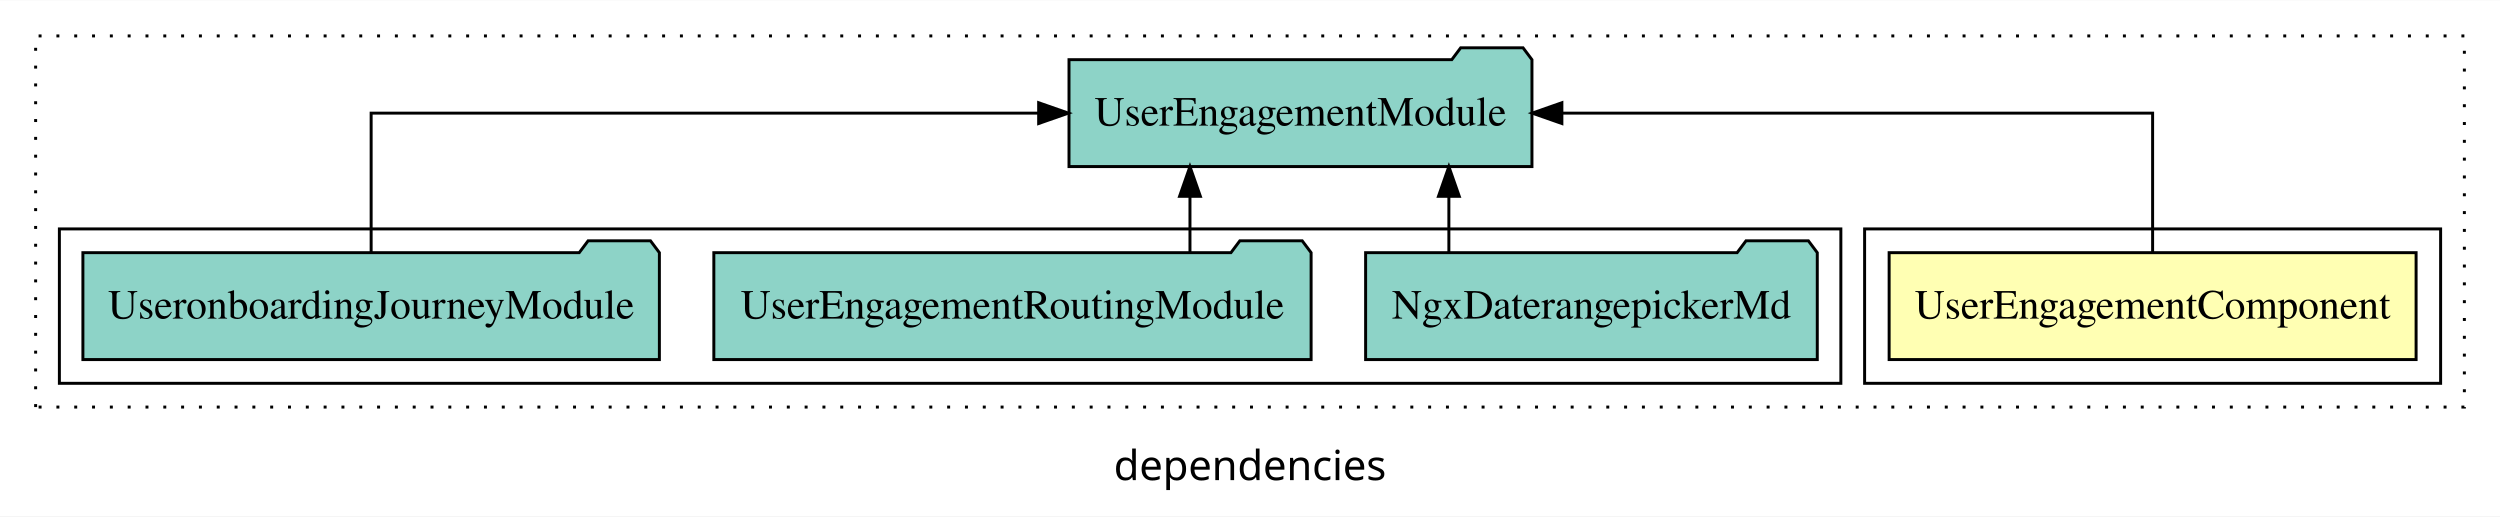
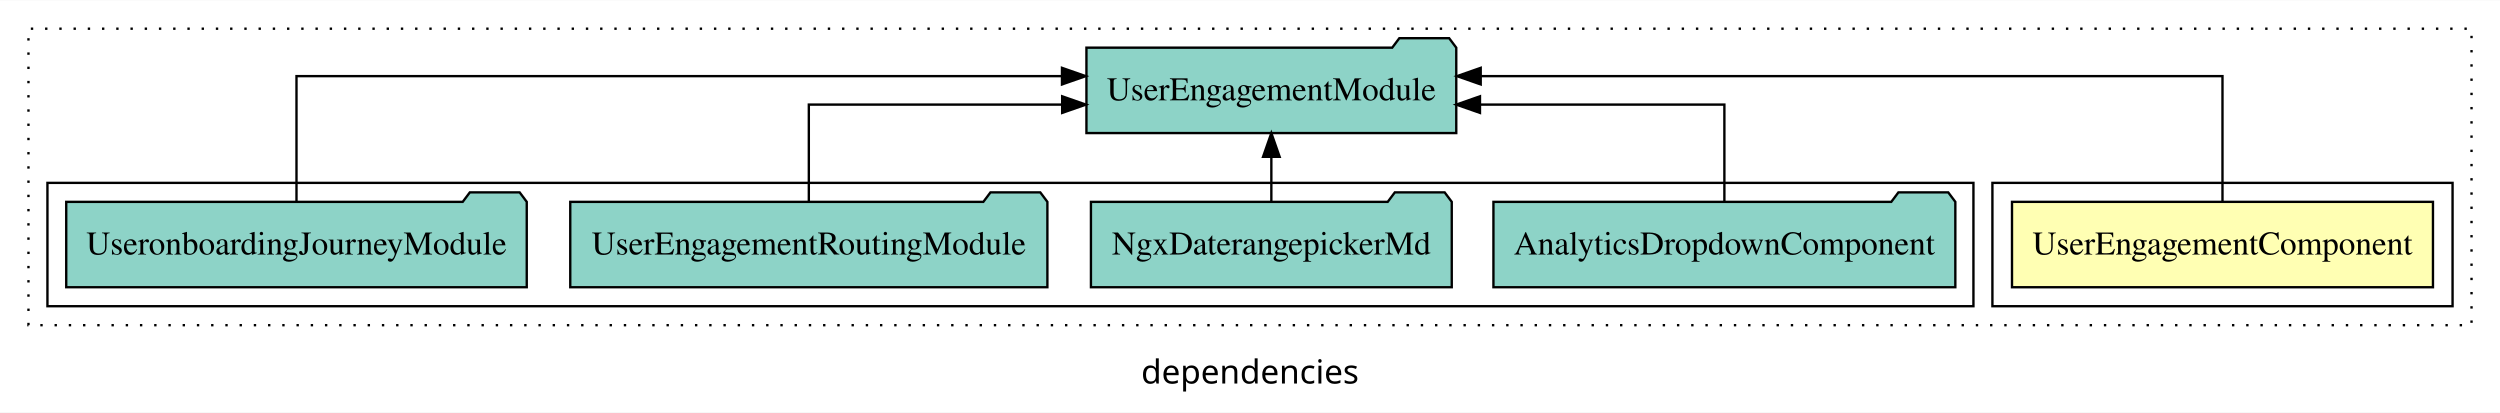
- <svg xmlns="http://www.w3.org/2000/svg" width="842pt" height="174pt" viewBox="0.00 0.00 842.00 173.80">
+ <svg xmlns="http://www.w3.org/2000/svg" width="1054pt" height="174pt" viewBox="0.00 0.00 1054.00 173.80">
  <g id="graph0" class="graph" transform="scale(1 1) rotate(0) translate(4 169.8)">
-     <polygon fill="white" stroke="transparent" points="-4,4 -4,-169.8 838,-169.8 838,4 -4,4" />
-     <text text-anchor="middle" x="417" y="-8.2" font-family="sans-serif" font-size="14.00">dependencies</text>
+     <polygon fill="white" stroke="transparent" points="-4,4 -4,-169.8 1050,-169.8 1050,4 -4,4" />
+     <text text-anchor="middle" x="523" y="-8.2" font-family="sans-serif" font-size="14.00">dependencies</text>
    <g id="clust1" class="cluster">
-       <polygon fill="none" stroke="black" stroke-dasharray="1,5" points="8,-32.8 8,-157.8 826,-157.8 826,-32.8 8,-32.8" />
+       <polygon fill="none" stroke="black" stroke-dasharray="1,5" points="8,-32.8 8,-157.8 1038,-157.8 1038,-32.8 8,-32.8" />
    </g>
    <g id="clust2" class="cluster">
-       <polygon fill="none" stroke="black" points="624,-40.8 624,-92.8 818,-92.8 818,-40.8 624,-40.8" />
+       <polygon fill="none" stroke="black" points="836,-40.8 836,-92.8 1030,-92.8 1030,-40.8 836,-40.8" />
    </g>
    <g id="clust4" class="cluster">
-       <polygon fill="none" stroke="black" points="16,-40.8 16,-92.8 616,-92.8 616,-40.8 16,-40.8" />
+       <polygon fill="none" stroke="black" points="16,-40.8 16,-92.8 828,-92.8 828,-40.8 16,-40.8" />
    </g>
    <g id="node1" class="node">
-       <polygon fill="#ffffb3" stroke="black" points="809.74,-84.8 632.26,-84.8 632.26,-48.8 809.74,-48.8 809.74,-84.8" />
-       <text text-anchor="middle" x="721" y="-62.6" font-family="Times,serif" font-size="14.00">UserEngagementComponent</text>
+       <polygon fill="#ffffb3" stroke="black" points="1021.74,-84.8 844.26,-84.8 844.26,-48.8 1021.74,-48.8 1021.74,-84.8" />
+       <text text-anchor="middle" x="933" y="-62.6" font-family="Times,serif" font-size="14.00">UserEngagementComponent</text>
    </g>
    <g id="node2" class="node">
-       <polygon fill="#8dd3c7" stroke="black" points="511.96,-149.8 508.96,-153.8 487.96,-153.8 484.96,-149.8 356.04,-149.8 356.04,-113.8 511.96,-113.8 511.96,-149.8" />
-       <text text-anchor="middle" x="434" y="-127.6" font-family="Times,serif" font-size="14.00">UserEngagementModule</text>
+       <polygon fill="#8dd3c7" stroke="black" points="609.96,-149.8 606.96,-153.8 585.96,-153.8 582.96,-149.8 454.04,-149.8 454.04,-113.8 609.96,-113.8 609.96,-149.8" />
+       <text text-anchor="middle" x="532" y="-127.6" font-family="Times,serif" font-size="14.00">UserEngagementModule</text>
    </g>
    <g id="edge1" class="edge">
-       <path fill="none" stroke="black" d="M721,-84.91C721,-104.14 721,-131.8 721,-131.8 721,-131.8 522.04,-131.8 522.04,-131.8" />
-       <polygon fill="black" stroke="black" points="522.04,-128.3 512.04,-131.8 522.04,-135.3 522.04,-128.3" />
+       <path fill="none" stroke="black" d="M933,-85.08C933,-106.12 933,-137.8 933,-137.8 933,-137.8 620.27,-137.8 620.27,-137.8" />
+       <polygon fill="black" stroke="black" points="620.27,-134.3 610.27,-137.8 620.27,-141.3 620.27,-134.3" />
    </g>
    <g id="node3" class="node">
+       <polygon fill="#8dd3c7" stroke="black" points="820.37,-84.8 817.37,-88.8 796.37,-88.8 793.37,-84.8 625.63,-84.8 625.63,-48.8 820.37,-48.8 820.37,-84.8" />
+       <text text-anchor="middle" x="723" y="-62.6" font-family="Times,serif" font-size="14.00">AnalyticsDropdownComponent</text>
+     </g>
+     <g id="edge2" class="edge">
+       <path fill="none" stroke="black" d="M723,-84.82C723,-102.17 723,-125.8 723,-125.8 723,-125.8 619.96,-125.8 619.96,-125.8" />
+       <polygon fill="black" stroke="black" points="619.96,-122.3 609.96,-125.8 619.96,-129.3 619.96,-122.3" />
+     </g>
+     <g id="node4" class="node">
      <polygon fill="#8dd3c7" stroke="black" points="608.06,-84.8 605.06,-88.8 584.06,-88.8 581.06,-84.8 455.94,-84.8 455.94,-48.8 608.06,-48.8 608.06,-84.8" />
      <text text-anchor="middle" x="532" y="-62.6" font-family="Times,serif" font-size="14.00">NgxDaterangepickerMd</text>
    </g>
-     <g id="edge2" class="edge">
-       <path fill="none" stroke="black" d="M483.98,-84.91C483.98,-84.91 483.98,-103.79 483.98,-103.79" />
-       <polygon fill="black" stroke="black" points="480.48,-103.79 483.98,-113.79 487.48,-103.79 480.48,-103.79" />
+     <g id="edge3" class="edge">
+       <path fill="none" stroke="black" d="M532,-84.91C532,-84.91 532,-103.79 532,-103.79" />
+       <polygon fill="black" stroke="black" points="528.5,-103.79 532,-113.79 535.5,-103.79 528.5,-103.79" />
    </g>
-     <g id="node4" class="node">
+     <g id="node5" class="node">
      <polygon fill="#8dd3c7" stroke="black" points="437.58,-84.8 434.58,-88.8 413.58,-88.8 410.58,-84.8 236.42,-84.8 236.42,-48.8 437.58,-48.8 437.58,-84.8" />
      <text text-anchor="middle" x="337" y="-62.6" font-family="Times,serif" font-size="14.00">UserEngagementRoutingModule</text>
    </g>
-     <g id="edge3" class="edge">
-       <path fill="none" stroke="black" d="M396.78,-84.91C396.78,-84.91 396.78,-103.79 396.78,-103.79" />
-       <polygon fill="black" stroke="black" points="393.28,-103.79 396.78,-113.79 400.28,-103.79 393.28,-103.79" />
+     <g id="edge4" class="edge">
+       <path fill="none" stroke="black" d="M337,-84.82C337,-102.17 337,-125.8 337,-125.8 337,-125.8 443.81,-125.8 443.81,-125.8" />
+       <polygon fill="black" stroke="black" points="443.81,-129.3 453.81,-125.8 443.81,-122.3 443.81,-129.3" />
    </g>
-     <g id="node5" class="node">
+     <g id="node6" class="node">
      <polygon fill="#8dd3c7" stroke="black" points="218.08,-84.8 215.08,-88.8 194.08,-88.8 191.08,-84.8 23.92,-84.8 23.92,-48.8 218.08,-48.8 218.08,-84.8" />
      <text text-anchor="middle" x="121" y="-62.6" font-family="Times,serif" font-size="14.00">UseronboardingJourneyModule</text>
    </g>
-     <g id="edge4" class="edge">
-       <path fill="none" stroke="black" d="M121,-84.91C121,-104.14 121,-131.8 121,-131.8 121,-131.8 345.82,-131.8 345.82,-131.8" />
-       <polygon fill="black" stroke="black" points="345.82,-135.3 355.82,-131.8 345.82,-128.3 345.82,-135.3" />
+     <g id="edge5" class="edge">
+       <path fill="none" stroke="black" d="M121,-85.08C121,-106.12 121,-137.8 121,-137.8 121,-137.8 443.73,-137.8 443.73,-137.8" />
+       <polygon fill="black" stroke="black" points="443.73,-141.3 453.73,-137.8 443.73,-134.3 443.73,-141.3" />
    </g>
  </g>
</svg>
